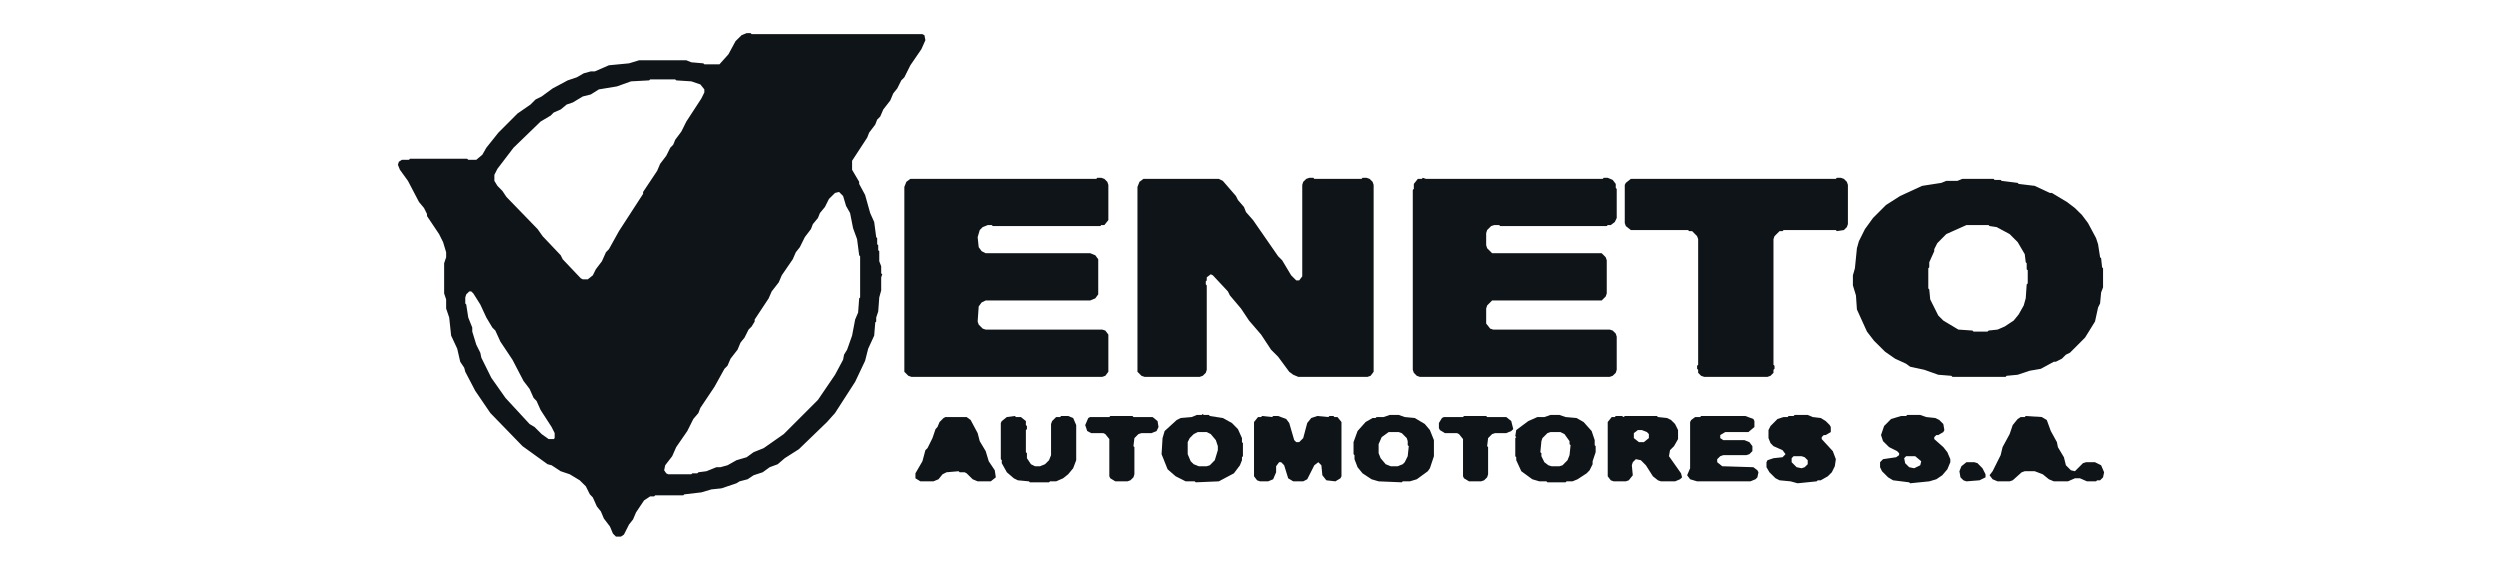
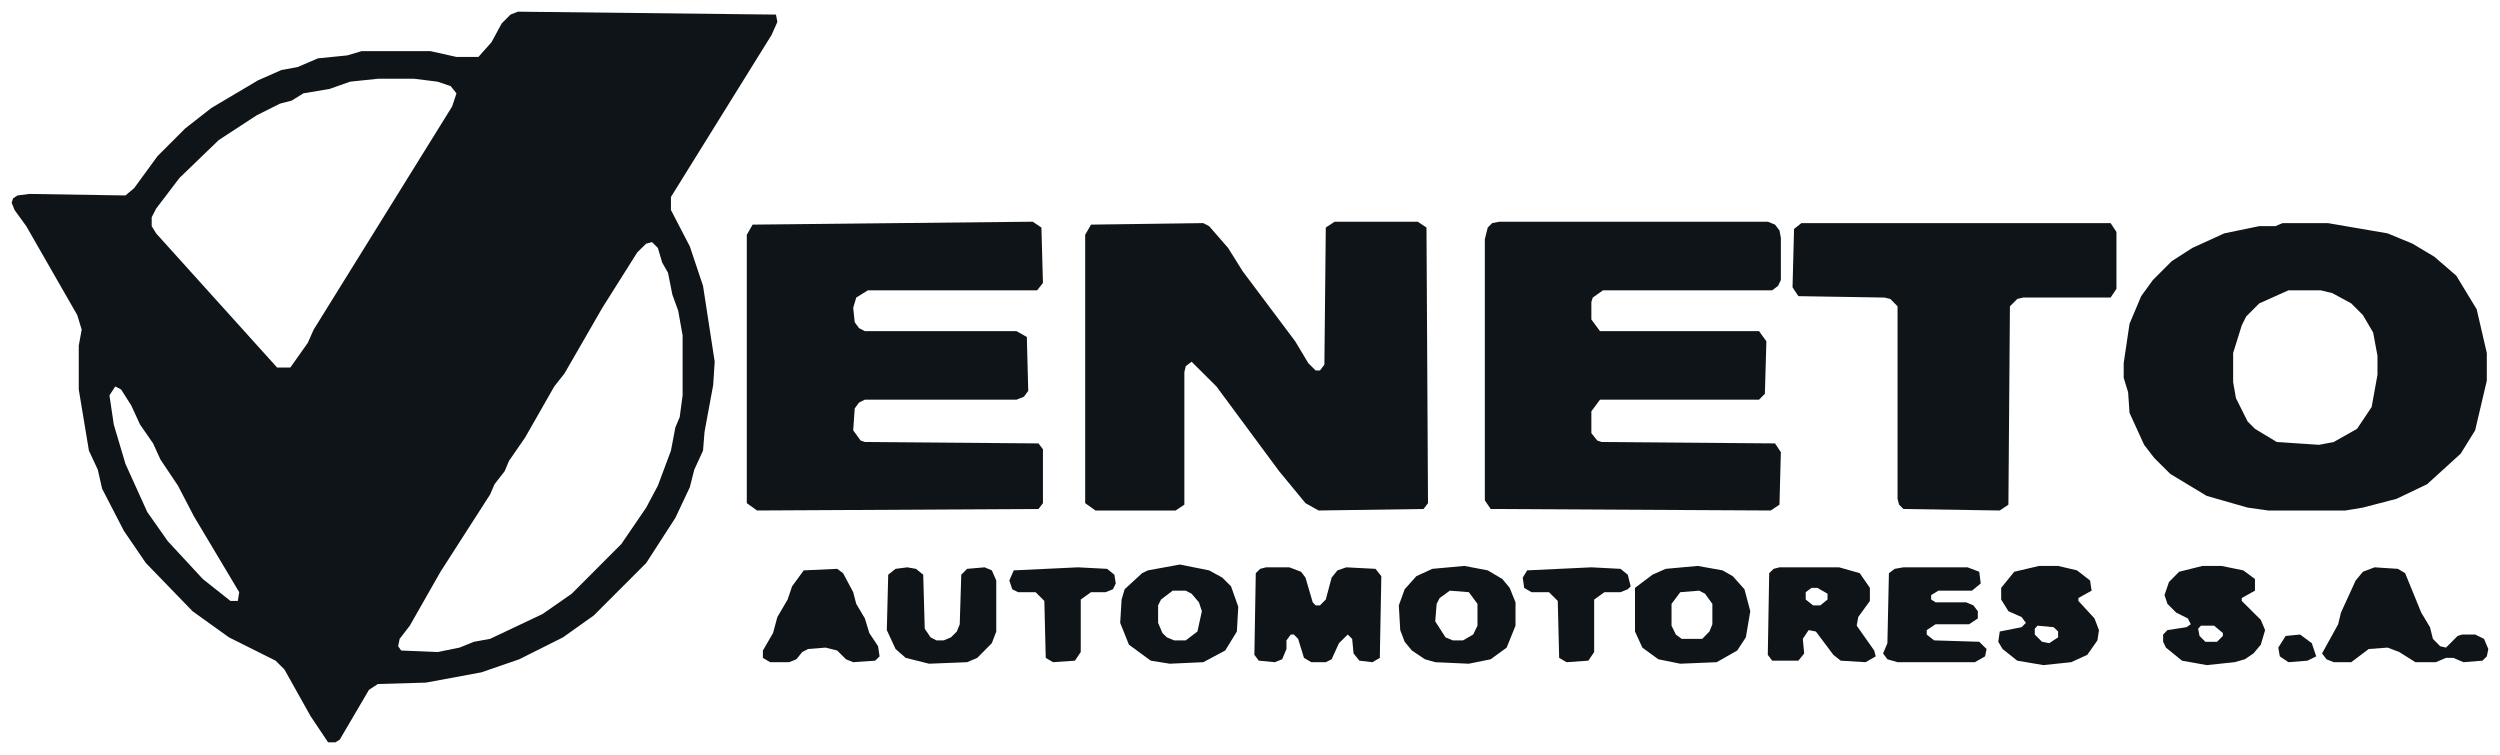
- <svg xmlns="http://www.w3.org/2000/svg" viewBox="0 0 311 72">
-   <path fill="#0e1417" fill-rule="evenodd" d="M243.75 58.62 243.88 59.38 244.25 59.75 244.62 59.88 246.25 59.75 247.00 59.38 247.00 59.00 246.62 58.25 246.00 57.62 245.62 57.50 244.62 57.50 244.00 58.00ZM117.38 52.00 116.88 52.50 116.62 53.12 116.38 53.38 116.00 54.50 115.38 55.75 115.12 56.00 114.75 57.38 113.88 58.88 113.88 59.50 114.50 59.88 116.12 59.88 116.75 59.62 117.25 59.00 117.75 58.75 119.25 58.62 119.38 58.75 120.00 58.75 120.25 58.88 121.00 59.62 121.62 59.88 123.25 59.88 123.88 59.38 123.75 58.50 123.00 57.38 122.62 56.12 121.88 54.88 121.62 53.88 120.75 52.25 120.25 51.88 117.62 51.88ZM247.50 59.12 247.88 59.62 248.50 59.88 250.00 59.88 250.38 59.75 251.50 58.75 251.88 58.62 253.12 58.62 254.12 59.00 254.88 59.62 255.50 59.88 257.25 59.88 258.12 59.50 258.75 59.50 259.62 59.88 260.75 59.88 260.88 59.75 261.25 59.75 261.62 59.38 261.75 58.75 261.38 57.88 260.62 57.50 259.50 57.50 259.12 57.62 258.12 58.62 257.62 58.50 257.00 57.88 256.75 56.88 256.00 55.62 255.88 55.00 255.12 53.62 254.62 52.25 254.00 51.88 252.00 51.75 251.88 51.88 251.38 51.88 251.00 52.12 250.38 52.88 250.00 54.00 249.12 55.62 248.88 56.62 247.88 58.62ZM210.38 52.25 210.25 52.50 210.25 58.25 209.88 59.12 210.25 59.62 211.12 59.88 217.75 59.88 218.38 59.62 218.62 59.38 218.75 58.75 218.62 58.50 218.12 58.12 214.25 58.00 213.62 57.50 213.62 57.12 214.00 56.75 214.38 56.62 217.25 56.62 217.62 56.50 218.00 56.12 218.00 55.50 217.62 55.00 217.00 54.75 214.38 54.75 214.00 54.50 214.00 54.12 214.62 53.75 217.50 53.75 218.25 53.12 218.25 52.38 218.12 52.12 217.12 51.75 211.62 51.75 211.50 51.88 210.88 51.88ZM200.00 52.50 200.00 59.25 200.38 59.75 200.75 59.88 202.25 59.88 202.62 59.75 203.12 59.12 203.00 57.88 203.12 57.50 203.50 57.12 204.12 57.25 204.75 57.88 205.62 59.25 206.25 59.75 206.62 59.88 208.38 59.88 209.00 59.62 209.25 59.38 209.12 58.88 207.62 56.75 207.75 56.00 208.25 55.50 208.75 54.62 208.75 53.50 208.38 52.75 207.88 52.25 207.38 52.00 206.25 51.88 206.12 51.75 202.12 51.75 202.00 51.88 201.75 51.75 201.00 51.75 200.88 51.88 200.50 51.88ZM203.25 53.88 203.75 53.50 204.25 53.50 204.88 53.75 205.12 54.00 205.12 54.50 204.50 55.00 203.88 55.00 203.25 54.50ZM179.38 52.00 179.00 52.62 179.00 53.25 179.12 53.50 179.75 53.88 181.25 53.88 181.50 54.00 182.00 54.62 182.00 59.25 182.12 59.50 182.75 59.88 184.25 59.88 184.62 59.75 185.00 59.38 185.12 59.00 185.12 55.62 185.00 55.50 185.12 54.50 185.62 54.00 186.00 53.88 187.38 53.88 188.00 53.62 188.25 53.38 188.00 52.38 187.38 51.88 185.00 51.88 184.88 51.75 182.12 51.75 182.00 51.88 179.62 51.88ZM156.00 52.50 156.00 59.25 156.38 59.75 156.75 59.88 157.75 59.88 158.38 59.62 158.75 58.75 158.75 58.00 159.12 57.50 159.38 57.50 159.75 57.88 160.25 59.50 160.88 59.88 162.12 59.88 162.62 59.62 163.50 57.88 164.00 57.50 164.38 57.88 164.50 59.12 165.00 59.75 166.12 59.88 166.75 59.50 166.88 59.25 166.88 52.50 166.38 51.88 166.00 51.88 165.88 51.75 165.38 51.75 165.25 51.88 163.88 51.75 163.12 52.00 162.62 52.62 162.12 54.50 161.62 55.00 161.25 55.00 161.00 54.75 160.38 52.62 160.00 52.12 159.00 51.75 158.38 51.75 158.25 51.88 157.00 51.75 156.88 51.88 156.50 51.88ZM135.38 52.00 135.00 52.88 135.25 53.62 135.75 53.88 137.25 53.88 137.50 54.00 138.00 54.62 138.00 59.25 138.12 59.50 138.75 59.88 140.25 59.88 140.62 59.75 141.00 59.38 141.12 59.00 141.12 55.62 141.00 55.50 141.12 54.50 141.62 54.00 142.00 53.88 143.25 53.88 143.88 53.62 144.12 53.12 144.00 52.38 143.38 51.88 141.00 51.88 140.88 51.75 138.12 51.75 138.00 51.88 135.62 51.88ZM124.62 52.38 124.50 52.62 124.50 57.12 124.62 57.25 124.62 57.62 125.25 58.75 126.12 59.50 126.62 59.75 128.00 59.88 128.12 60.00 130.50 60.00 130.62 59.88 131.38 59.88 132.25 59.50 132.88 59.00 133.50 58.25 133.88 57.25 133.88 52.88 133.50 52.00 132.88 51.75 132.00 51.75 131.88 51.88 131.38 51.88 130.88 52.38 130.75 52.75 130.75 56.62 130.50 57.25 130.00 57.75 129.38 58.00 128.75 58.00 128.25 57.75 127.75 57.00 127.75 56.38 127.62 56.25 127.62 53.50 127.75 53.38 127.75 53.00 127.62 52.88 127.62 52.38 127.00 51.88 126.38 51.88 126.25 51.75 125.25 51.88ZM235.25 52.12 234.38 53.00 234.00 54.12 234.25 54.88 235.00 55.62 236.00 56.12 236.25 56.38 236.25 56.62 235.88 56.88 234.25 57.12 233.88 57.50 233.88 58.12 234.12 58.62 234.88 59.38 235.50 59.75 237.50 60.00 237.62 60.12 240.00 59.88 240.88 59.62 241.62 59.12 242.25 58.38 242.62 57.50 242.62 57.12 242.25 56.25 241.75 55.62 240.62 54.62 240.62 54.38 240.88 54.12 241.12 54.12 241.75 53.75 241.88 53.50 241.75 52.75 241.25 52.25 240.75 52.00 239.62 51.88 238.88 51.62 237.25 51.62 237.12 51.75 236.50 51.75ZM236.88 57.00 237.12 56.75 238.25 56.75 239.00 57.38 238.88 57.88 238.12 58.25 237.50 58.12 237.00 57.62ZM221.12 52.12 220.25 53.00 220.00 53.50 220.00 54.50 220.25 55.12 220.62 55.50 221.75 56.00 222.12 56.50 221.75 56.88 220.62 57.00 219.88 57.25 219.75 57.50 219.75 58.12 220.12 58.75 220.88 59.50 221.38 59.75 222.75 59.88 223.62 60.12 226.00 59.88 226.12 59.75 226.50 59.75 227.38 59.25 227.88 58.75 228.25 58.00 228.38 57.12 228.00 56.12 226.62 54.62 226.62 54.38 226.88 54.12 227.12 54.12 227.75 53.75 227.75 53.12 227.62 52.88 227.12 52.38 226.50 52.00 225.50 51.88 224.88 51.62 223.25 51.62 223.12 51.75 222.50 51.75 222.38 51.88 221.88 51.88ZM222.88 57.00 223.12 56.75 224.12 56.75 224.50 56.88 224.88 57.25 224.88 57.75 224.50 58.12 224.12 58.25 223.50 58.12 222.88 57.50ZM188.62 53.50 188.50 54.25 188.62 54.38 188.50 54.50 188.50 56.75 188.62 56.88 188.62 57.25 189.25 58.62 190.62 59.62 191.50 59.88 192.38 59.88 192.50 60.00 194.75 60.00 194.88 59.88 195.62 59.88 196.25 59.62 197.38 58.88 197.75 58.50 198.12 57.75 198.12 57.38 198.50 56.25 198.50 55.50 198.38 55.38 198.38 54.75 198.00 53.62 197.00 52.50 196.12 52.00 194.75 51.88 194.00 51.62 192.88 51.62 192.12 51.88 191.25 51.88 190.12 52.38ZM192.50 53.88 192.88 53.75 194.12 53.75 194.62 54.00 195.25 54.88 195.25 55.25 195.38 55.38 195.25 56.62 195.00 57.25 194.38 57.88 194.00 58.00 193.00 58.00 192.62 57.88 192.12 57.50 191.75 56.75 191.75 56.38 191.62 56.25 191.75 54.88 191.88 54.50ZM169.88 52.50 168.88 53.62 168.38 55.00 168.38 56.50 168.50 56.62 168.50 57.12 168.88 58.12 169.50 58.88 170.62 59.62 171.50 59.88 174.38 60.00 174.50 59.88 175.38 59.88 176.25 59.62 177.62 58.62 177.88 58.25 178.38 56.75 178.38 54.75 177.88 53.50 177.25 52.75 176.00 52.00 174.75 51.88 174.00 51.62 172.88 51.62 172.12 51.88 171.25 51.88 171.12 52.00 170.75 52.00ZM172.75 53.75 174.00 53.75 174.38 53.88 175.00 54.50 175.12 54.88 175.12 55.38 175.25 55.50 175.12 56.75 174.75 57.50 174.50 57.75 173.88 58.00 173.00 58.00 172.38 57.75 171.75 57.00 171.50 56.38 171.50 55.25 171.88 54.38ZM153.25 52.62 152.12 52.00 150.50 51.75 150.38 51.62 149.75 51.62 149.62 51.50 149.50 51.62 148.88 51.62 148.25 51.88 146.88 52.00 146.38 52.25 144.88 53.62 144.62 54.50 144.50 56.50 145.25 58.38 146.25 59.25 147.50 59.88 148.62 59.88 148.75 60.00 151.62 59.88 153.50 58.88 154.25 57.88 154.50 57.25 154.50 56.88 154.62 56.75 154.62 55.12 154.50 55.00 154.50 54.50 154.00 53.38ZM149.00 53.75 150.12 53.75 150.62 54.00 151.25 54.75 151.50 55.50 151.50 56.00 151.12 57.25 150.50 57.88 150.12 58.00 149.12 58.00 148.50 57.75 148.12 57.38 147.75 56.50 147.75 55.00 148.00 54.50 148.50 54.00ZM233.00 27.12 232.00 28.50 231.25 30.00 231.00 30.88 230.75 33.38 230.50 34.25 230.50 35.50 230.88 36.75 231.00 38.50 232.25 41.25 233.12 42.38 234.50 43.75 235.75 44.62 237.12 45.25 237.62 45.62 239.38 46.00 241.12 46.62 242.75 46.75 242.88 46.88 249.50 46.88 249.62 46.75 251.00 46.62 252.50 46.12 253.88 45.88 255.50 45.00 255.75 45.00 256.50 44.62 257.00 44.12 257.50 43.88 259.38 42.00 260.62 40.00 261.00 38.25 261.25 37.75 261.38 36.38 261.62 35.75 261.62 33.38 261.50 33.25 261.38 32.12 261.25 32.00 261.00 30.38 260.75 29.62 259.75 27.75 259.00 26.75 258.12 25.88 257.12 25.12 255.25 24.00 255.00 24.00 253.12 23.12 251.12 22.88 251.00 22.75 249.00 22.50 248.88 22.38 248.12 22.38 248.00 22.25 244.12 22.25 243.50 22.50 242.12 22.50 241.50 22.75 239.12 23.12 236.38 24.38 234.62 25.50ZM244.62 28.00 247.38 28.00 247.50 28.12 248.38 28.25 250.00 29.12 251.00 30.12 251.88 31.62 252.00 32.62 252.12 32.75 252.12 33.50 252.25 33.62 252.25 35.25 252.12 35.38 252.00 37.12 251.75 38.00 251.12 39.12 250.50 39.88 249.38 40.62 248.50 41.00 247.38 41.12 247.25 41.25 245.50 41.25 245.38 41.12 243.62 41.00 241.75 39.88 241.12 39.25 240.12 37.25 240.00 36.00 239.88 35.88 239.88 33.38 240.00 33.25 240.00 32.62 240.62 31.25 240.62 31.00 241.00 30.25 242.12 29.12ZM229.38 22.25 229.00 22.12 228.50 22.12 228.38 22.25 202.88 22.25 202.25 22.75 202.12 23.00 202.12 27.75 202.25 28.12 202.88 28.62 210.00 28.62 210.12 28.75 210.50 28.75 211.12 29.38 211.25 29.75 211.25 45.38 211.12 45.50 211.12 45.88 211.25 46.00 211.25 46.38 211.62 46.75 212.00 46.88 219.88 46.88 220.25 46.75 220.62 46.38 220.62 46.00 220.75 45.88 220.75 45.50 220.62 45.38 220.62 29.75 220.75 29.38 221.38 28.75 221.75 28.75 221.88 28.62 228.38 28.62 228.50 28.75 229.38 28.62 229.75 28.25 229.88 27.88 229.88 23.00 229.75 22.62ZM175.88 22.88 175.88 23.50 175.75 23.62 175.75 46.00 175.88 46.38 176.25 46.75 176.62 46.88 200.25 46.88 200.62 46.75 201.00 46.38 201.12 46.00 201.12 41.88 201.00 41.50 200.62 41.12 200.25 41.00 185.75 41.00 185.38 40.88 184.88 40.25 184.88 38.38 185.00 38.00 185.62 37.38 199.25 37.38 199.75 36.88 199.88 36.50 199.88 32.38 199.75 32.00 199.25 31.50 185.62 31.50 185.00 30.88 184.88 30.50 184.88 29.00 185.00 28.62 185.50 28.12 185.88 28.00 186.50 28.00 186.62 28.12 199.88 28.12 200.00 28.00 200.38 28.00 200.88 27.62 201.12 27.12 201.12 23.50 201.00 23.38 201.00 22.88 200.62 22.38 200.00 22.12 199.50 22.12 199.38 22.25 177.38 22.25 177.00 22.12 176.88 22.25 176.38 22.25ZM170.75 22.62 170.38 22.25 170.00 22.12 169.50 22.12 169.38 22.25 163.50 22.25 163.38 22.12 162.88 22.12 162.50 22.25 162.12 22.62 162.00 23.00 162.00 34.38 161.62 34.88 161.25 34.88 160.62 34.25 159.50 32.38 159.00 31.88 155.88 27.38 155.00 26.38 154.75 25.75 154.00 24.88 153.75 24.38 152.12 22.50 151.62 22.25 142.25 22.25 141.75 22.62 141.50 23.25 141.50 46.25 142.00 46.75 142.38 46.88 149.25 46.88 149.62 46.75 150.00 46.38 150.12 46.00 150.12 35.50 150.00 35.38 150.00 35.00 150.12 34.88 150.12 34.50 150.62 34.12 150.88 34.25 152.75 36.25 153.00 36.75 154.38 38.38 155.38 39.88 156.88 41.62 158.12 43.50 159.00 44.38 160.38 46.25 160.88 46.62 161.50 46.88 170.12 46.88 170.50 46.75 170.88 46.25 170.88 23.00ZM137.75 22.62 137.38 22.25 137.00 22.12 136.50 22.12 136.38 22.25 113.25 22.25 112.75 22.62 112.50 23.25 112.50 46.25 113.00 46.75 113.38 46.88 137.12 46.88 137.50 46.75 137.88 46.25 137.88 41.62 137.50 41.12 137.12 41.00 122.62 41.00 122.25 40.88 121.75 40.38 121.62 40.00 121.75 38.12 122.12 37.62 122.62 37.38 135.62 37.38 136.25 37.12 136.62 36.62 136.62 32.25 136.25 31.75 135.62 31.50 122.62 31.50 122.12 31.25 121.75 30.75 121.62 29.50 121.88 28.62 122.25 28.25 122.88 28.00 123.38 28.00 123.50 28.12 136.88 28.12 137.00 28.00 137.38 28.00 137.88 27.38 137.88 23.00ZM115.00 4.38 114.75 4.25 93.50 4.25 93.38 4.12 92.88 4.12 92.25 4.38 91.50 5.12 90.62 6.75 89.50 8.00 87.62 8.00 87.50 7.88 86.00 7.75 85.38 7.50 79.50 7.50 78.25 7.88 75.75 8.12 74.00 8.88 73.50 8.88 72.62 9.12 71.75 9.62 70.62 10.00 68.75 11.00 67.38 12.00 66.62 12.38 66.00 13.00 64.38 14.12 62.00 16.50 60.50 18.38 60.00 19.25 59.25 19.88 58.25 19.88 58.12 19.75 51.00 19.75 50.88 19.88 50.00 19.88 49.62 20.12 49.50 20.50 49.75 21.12 50.75 22.50 52.12 25.12 52.75 25.88 53.12 26.62 53.12 26.88 54.62 29.12 55.12 30.12 55.50 31.38 55.50 32.00 55.25 32.75 55.25 36.50 55.50 37.25 55.50 38.38 55.88 39.50 56.12 41.75 56.88 43.38 57.25 45.00 57.75 45.75 57.88 46.25 59.12 48.62 61.00 51.38 65.00 55.50 68.12 57.75 68.62 57.88 69.75 58.62 70.88 59.00 72.12 59.75 72.88 60.50 73.38 61.50 73.75 61.88 74.25 63.00 74.75 63.62 75.12 64.50 75.88 65.50 76.25 66.38 76.62 66.75 77.25 66.75 77.62 66.50 78.25 65.25 78.75 64.62 79.12 63.75 80.12 62.25 80.88 61.75 81.38 61.75 81.50 61.62 85.00 61.62 85.12 61.50 87.25 61.25 88.50 60.88 89.75 60.75 91.62 60.12 92.00 59.88 93.00 59.62 93.75 59.12 94.88 58.75 95.75 58.12 96.75 57.75 97.62 57.00 99.38 55.88 102.88 52.50 103.88 51.38 106.38 47.50 107.62 44.88 108.00 43.38 108.75 41.75 108.88 40.12 109.00 40.00 109.00 39.50 109.25 38.75 109.38 37.00 109.62 36.12 109.62 34.50 109.75 34.12 109.62 34.00 109.62 33.12 109.38 32.50 109.38 31.25 109.25 31.12 109.25 30.50 109.12 30.38 109.12 29.62 109.00 29.50 108.75 27.62 108.25 26.50 107.62 24.25 106.88 22.88 106.88 22.62 106.00 21.12 106.00 20.00 107.88 17.12 108.12 16.50 108.88 15.50 109.12 14.88 109.50 14.50 109.88 13.62 110.75 12.50 111.12 11.62 111.62 11.00 112.12 10.00 112.50 9.62 113.25 8.12 114.62 6.12 115.12 5.00ZM58.38 36.25 58.62 36.25 58.88 36.50 59.75 37.88 60.50 39.50 61.25 40.75 61.62 41.12 62.25 42.50 63.75 44.75 65.12 47.38 65.88 48.38 66.38 49.50 66.75 49.88 67.25 51.00 68.62 53.12 69.00 53.88 69.00 54.50 68.88 54.62 68.25 54.62 67.38 54.00 66.50 53.12 65.88 52.75 62.88 49.50 61.12 47.00 59.88 44.50 59.75 43.88 59.25 42.88 58.75 41.25 58.75 40.75 58.25 39.50 58.00 37.88 57.88 37.75 57.88 37.00 58.00 36.62ZM104.38 23.88 104.88 24.38 105.25 25.62 105.75 26.50 106.12 28.38 106.62 29.75 106.88 31.75 107.00 31.88 107.00 37.00 106.88 37.12 106.75 38.88 106.38 39.75 106.00 41.75 105.38 43.50 105.00 44.12 104.88 44.75 103.88 46.62 101.75 49.75 97.50 54.00 95.00 55.75 93.75 56.25 92.88 56.88 91.62 57.25 90.50 57.88 89.62 58.12 89.12 58.12 87.88 58.62 86.88 58.75 86.75 58.88 86.12 58.88 86.00 59.00 83.12 59.00 82.88 58.88 82.62 58.50 82.75 57.88 83.62 56.75 84.12 55.62 85.50 53.62 86.25 52.12 86.88 51.38 87.12 50.75 88.88 48.12 90.12 45.88 90.50 45.50 90.88 44.62 91.75 43.50 92.12 42.62 92.62 42.00 93.12 41.00 93.50 40.62 93.88 40.00 93.88 39.75 95.62 37.12 96.00 36.25 96.88 35.12 97.25 34.25 98.62 32.25 99.00 31.38 99.50 30.75 100.12 29.50 100.88 28.50 101.12 27.88 101.75 27.12 102.00 26.50 102.62 25.75 103.12 24.75 103.88 24.00ZM87.12 10.50 87.62 11.12 87.62 11.50 87.25 12.25 85.38 15.12 84.75 16.38 84.00 17.38 83.75 18.00 83.38 18.38 82.88 19.38 82.12 20.38 81.75 21.25 80.00 23.88 80.00 24.12 77.00 28.75 75.75 31.00 75.38 31.38 74.88 32.50 74.12 33.50 73.75 34.25 73.12 34.75 72.50 34.75 72.25 34.62 70.00 32.25 69.75 31.75 67.50 29.38 66.88 28.50 63.00 24.50 62.50 23.75 61.88 23.12 61.50 22.50 61.50 21.75 61.88 21.00 63.88 18.38 67.25 15.12 68.50 14.38 68.88 14.00 69.75 13.62 70.50 13.00 71.25 12.75 72.50 12.00 73.50 11.75 74.50 11.12 76.75 10.75 78.50 10.12 80.75 10.00 80.88 9.88 84.00 9.88 84.12 10.00 86.00 10.12Z" />
+ <svg xmlns="http://www.w3.org/2000/svg" viewBox="0 0 214.25 64.62">
+   <path fill="#0e1417" fill-rule="evenodd" d="M195.25 55.50 195.38 56.25 196.12 56.75 197.75 56.62 198.50 56.25 198.12 55.12 197.12 54.38 195.88 54.50ZM68.88 48.88 67.88 50.25 67.50 51.38 66.62 52.88 66.25 54.25 65.38 55.75 65.38 56.38 66.00 56.75 67.62 56.75 68.25 56.50 68.75 55.88 69.25 55.62 70.75 55.50 71.75 55.75 72.50 56.50 73.12 56.75 75.00 56.62 75.38 56.25 75.25 55.38 74.50 54.25 74.12 53.00 73.38 51.75 73.12 50.75 72.25 49.12 71.75 48.75ZM199.00 56.00 199.38 56.50 200.00 56.75 201.50 56.75 203.00 55.62 204.62 55.50 205.62 55.88 207.00 56.75 208.75 56.75 209.62 56.38 210.25 56.38 211.12 56.75 212.75 56.62 213.12 56.25 213.25 55.62 212.88 54.75 212.12 54.38 211.00 54.38 210.62 54.50 209.62 55.50 209.12 55.38 208.50 54.75 208.25 53.75 207.50 52.50 206.12 49.12 205.50 48.75 203.50 48.62 202.50 49.00 201.88 49.75 200.62 52.50 200.38 53.50ZM161.88 49.12 161.75 55.12 161.38 56.00 161.75 56.50 162.62 56.75 169.25 56.75 170.12 56.25 170.25 55.62 169.62 55.00 165.75 54.88 165.12 54.38 165.12 54.00 165.88 53.50 168.75 53.50 169.50 53.00 169.50 52.38 169.12 51.88 168.50 51.62 165.88 51.62 165.50 51.38 165.50 51.00 166.12 50.62 169.00 50.62 169.75 50.00 169.62 49.00 168.62 48.62 163.12 48.62 162.38 48.75ZM151.62 49.12 151.50 56.12 151.88 56.62 154.12 56.62 154.62 56.00 154.50 54.75 155.00 54.00 155.62 54.12 157.12 56.12 157.75 56.62 159.88 56.75 160.75 56.25 160.62 55.75 159.12 53.62 159.25 52.88 160.25 51.50 160.25 50.38 159.38 49.12 157.62 48.62 152.50 48.62 152.00 48.75ZM154.75 50.75 155.25 50.38 155.75 50.38 156.62 50.88 156.62 51.38 156.00 51.88 155.38 51.88 154.75 51.38ZM130.88 48.88 130.50 49.50 130.62 50.38 131.25 50.75 132.75 50.75 133.50 51.50 133.62 56.38 134.25 56.75 136.12 56.62 136.62 55.88 136.62 51.38 137.50 50.75 138.88 50.75 139.50 50.50 139.75 50.25 139.50 49.25 138.88 48.75 136.38 48.62ZM107.62 49.12 107.50 56.12 107.88 56.62 109.25 56.75 109.88 56.50 110.25 55.62 110.25 54.88 110.62 54.38 110.88 54.38 111.25 54.75 111.75 56.38 112.38 56.75 113.62 56.75 114.12 56.50 114.75 55.12 115.50 54.38 115.88 54.75 116.00 56.00 116.50 56.62 117.62 56.75 118.25 56.38 118.38 49.38 117.88 48.75 115.38 48.62 114.62 48.88 114.12 49.50 113.62 51.38 113.12 51.88 112.75 51.88 112.50 51.62 111.88 49.50 111.50 49.00 110.50 48.62 108.50 48.62 108.00 48.75ZM86.88 48.88 86.50 49.75 86.75 50.50 87.25 50.75 88.75 50.75 89.50 51.50 89.62 56.38 90.25 56.75 92.12 56.62 92.62 55.88 92.62 51.38 93.50 50.75 94.75 50.75 95.38 50.50 95.62 50.00 95.50 49.25 94.88 48.75 92.38 48.62ZM76.12 49.25 76.00 54.00 76.75 55.62 77.62 56.38 79.62 56.88 82.88 56.75 83.75 56.38 85.00 55.12 85.38 54.12 85.38 49.75 85.00 48.88 84.38 48.62 82.88 48.75 82.38 49.25 82.25 53.50 82.00 54.12 81.50 54.62 80.88 54.88 80.25 54.88 79.75 54.62 79.25 53.88 79.12 49.25 78.50 48.75 77.75 48.62 76.75 48.75ZM186.75 49.00 185.88 49.88 185.50 51.00 185.75 51.75 186.50 52.50 187.50 53.00 187.75 53.50 187.38 53.75 185.75 54.00 185.38 54.38 185.38 55.00 185.62 55.50 187.00 56.62 189.12 57.00 191.50 56.75 192.38 56.50 193.12 56.00 193.75 55.25 194.12 54.00 193.75 53.12 192.12 51.50 192.12 51.25 193.25 50.62 193.25 49.62 192.25 48.88 190.38 48.50 188.75 48.50ZM188.38 53.88 188.62 53.62 189.75 53.62 190.50 54.25 190.50 54.50 190.00 55.00 189.00 55.00 188.50 54.50ZM172.62 49.00 171.50 50.38 171.50 51.38 172.12 52.38 173.25 52.88 173.62 53.38 173.25 53.75 171.38 54.12 171.25 55.00 171.62 55.62 172.88 56.62 175.12 57.00 177.50 56.75 178.88 56.12 179.75 54.88 179.88 54.00 179.50 53.00 178.12 51.50 178.12 51.25 179.25 50.62 179.12 49.75 178.00 48.88 176.38 48.50 174.75 48.50ZM174.38 53.88 174.62 53.62 176.00 53.75 176.38 54.12 176.38 54.62 175.62 55.12 175.00 55.00 174.38 54.38ZM140.12 50.38 140.12 54.12 140.75 55.50 142.12 56.50 144.00 56.88 147.12 56.75 148.88 55.75 149.62 54.62 150.00 52.38 149.50 50.50 148.50 49.38 147.62 48.88 145.50 48.50 142.75 48.75 141.62 49.25ZM144.00 50.75 145.62 50.62 146.12 50.88 146.75 51.75 146.75 53.50 146.50 54.12 145.88 54.75 144.12 54.75 143.62 54.38 143.25 53.62 143.25 51.75ZM121.38 49.38 120.38 50.50 119.88 51.88 120.00 54.00 120.38 55.00 121.00 55.75 122.12 56.50 123.00 56.75 125.88 56.88 127.75 56.50 129.12 55.50 129.88 53.62 129.88 51.62 129.38 50.38 128.75 49.62 127.50 48.88 125.50 48.50 122.75 48.75ZM124.25 50.62 125.88 50.75 126.62 51.75 126.62 53.62 126.25 54.38 125.38 54.88 124.50 54.88 123.88 54.62 123.00 53.25 123.12 51.75 123.38 51.25ZM104.75 49.50 103.62 48.88 101.12 48.38 98.38 48.88 97.88 49.12 96.38 50.50 96.12 51.38 96.00 53.38 96.75 55.25 98.62 56.62 100.25 56.88 103.12 56.75 105.00 55.75 106.00 54.12 106.12 52.00 105.50 50.25ZM100.50 50.62 101.62 50.62 102.12 50.88 102.75 51.62 103.00 52.38 102.62 54.12 101.62 54.88 100.62 54.88 100.00 54.62 99.62 54.25 99.25 53.38 99.25 51.88 99.50 51.38ZM184.50 24.00 183.50 25.38 182.50 27.75 182.00 31.12 182.00 32.38 182.38 33.62 182.50 35.38 183.75 38.12 184.62 39.25 186.00 40.62 189.12 42.50 192.62 43.50 194.38 43.75 201.00 43.75 202.50 43.50 205.38 42.75 208.00 41.50 210.88 38.88 212.12 36.88 213.12 32.62 213.12 30.25 212.25 26.50 210.50 23.62 208.62 22.00 206.75 20.88 204.62 20.00 199.50 19.12 195.62 19.12 195.00 19.38 193.62 19.38 190.62 20.00 187.88 21.25 186.12 22.38ZM196.12 24.88 198.88 24.88 199.88 25.12 201.50 26.00 202.50 27.00 203.38 28.50 203.75 30.50 203.75 32.12 203.25 34.88 202.00 36.75 200.00 37.88 198.75 38.12 195.12 37.88 193.25 36.75 192.62 36.12 191.62 34.12 191.38 32.75 191.38 30.25 192.12 27.88 192.50 27.12 193.62 26.00ZM180.88 19.12 154.38 19.12 153.75 19.62 153.62 24.62 154.12 25.38 161.50 25.50 162.00 25.62 162.62 26.25 162.62 42.75 162.75 43.25 163.12 43.62 171.38 43.75 172.12 43.25 172.25 26.25 172.88 25.62 173.38 25.50 180.88 25.50 181.38 24.75 181.38 19.88ZM127.50 19.50 127.25 20.50 127.25 42.88 127.75 43.62 151.75 43.75 152.50 43.25 152.62 38.75 152.12 38.00 137.25 37.88 136.88 37.75 136.38 37.12 136.38 35.25 137.12 34.25 150.75 34.25 151.25 33.75 151.38 29.25 150.75 28.38 137.12 28.38 136.38 27.38 136.38 25.88 136.50 25.50 137.38 24.88 151.88 24.88 152.38 24.50 152.62 24.00 152.62 20.38 152.50 19.75 152.12 19.25 151.50 19.00 128.50 19.00 127.88 19.12ZM122.25 19.50 121.50 19.00 114.38 19.00 113.62 19.50 113.50 31.25 113.12 31.75 112.75 31.75 112.12 31.12 111.00 29.25 106.50 23.25 105.25 21.25 103.62 19.38 103.12 19.12 93.50 19.25 93.00 20.12 93.00 43.12 93.88 43.75 100.75 43.75 101.50 43.25 101.50 31.88 101.62 31.38 102.12 31.00 104.25 33.12 109.62 40.38 111.88 43.12 113.00 43.75 122.00 43.62 122.38 43.12ZM89.25 19.50 88.50 19.00 64.50 19.25 64.00 20.12 64.00 43.12 64.88 43.75 89.00 43.62 89.38 43.12 89.38 38.50 89.00 38.00 74.12 37.88 73.75 37.75 73.12 36.88 73.25 35.00 73.62 34.50 74.12 34.25 87.12 34.25 87.75 34.00 88.12 33.50 88.00 28.88 87.12 28.38 74.12 28.38 73.62 28.12 73.25 27.62 73.12 26.38 73.38 25.50 74.38 24.88 88.88 24.88 89.38 24.25ZM66.50 1.25 44.38 1.00 43.75 1.25 43.00 2.00 42.12 3.62 41.00 4.88 39.12 4.88 36.88 4.38 31.00 4.38 29.75 4.75 27.25 5.00 25.50 5.75 24.12 6.00 22.12 6.88 18.12 9.25 15.88 11.00 13.50 13.38 11.50 16.12 10.75 16.75 2.50 16.62 1.50 16.75 1.12 17.00 1.00 17.38 1.25 18.00 2.25 19.38 6.62 27.00 7.00 28.25 6.75 29.62 6.75 33.38 7.62 38.62 8.38 40.25 8.75 41.88 10.62 45.50 12.50 48.25 16.50 52.38 19.62 54.62 23.62 56.62 24.38 57.38 26.62 61.38 28.12 63.62 28.75 63.62 29.12 63.38 31.62 59.12 32.38 58.62 36.50 58.50 41.25 57.62 44.50 56.50 48.25 54.62 50.88 52.75 55.38 48.25 57.88 44.38 59.12 41.75 59.50 40.25 60.25 38.62 60.38 37.00 61.12 33.00 61.25 31.00 60.25 24.50 59.12 21.12 57.50 18.00 57.50 16.88 66.12 3.00 66.62 1.88ZM9.88 33.12 10.38 33.38 11.25 34.75 12.00 36.38 13.12 38.00 13.75 39.38 15.25 41.62 16.62 44.25 20.50 50.75 20.38 51.50 19.75 51.50 17.38 49.62 14.38 46.38 12.62 43.88 10.75 39.75 9.75 36.38 9.38 33.88ZM55.88 20.75 56.38 21.25 56.75 22.50 57.25 23.38 57.62 25.25 58.12 26.62 58.50 28.75 58.50 33.88 58.25 35.75 57.88 36.62 57.50 38.62 56.38 41.62 55.38 43.50 53.25 46.62 49.00 50.88 46.50 52.62 42.00 54.75 40.62 55.00 39.38 55.50 37.50 55.88 34.38 55.75 34.12 55.38 34.25 54.75 35.12 53.62 37.75 49.00 42.00 42.38 42.38 41.50 43.25 40.38 43.62 39.50 45.00 37.50 47.50 33.12 48.38 32.00 51.62 26.38 54.62 21.62 55.38 20.88ZM38.62 7.38 39.12 8.00 38.75 9.12 26.88 28.25 26.38 29.38 24.88 31.50 23.75 31.50 13.38 20.00 13.00 19.38 13.00 18.62 13.38 17.88 15.38 15.25 18.75 12.00 22.00 9.88 24.00 8.88 25.00 8.62 26.00 8.00 28.25 7.62 30.00 7.00 32.38 6.75 35.50 6.75 37.50 7.00Z" />
</svg>
